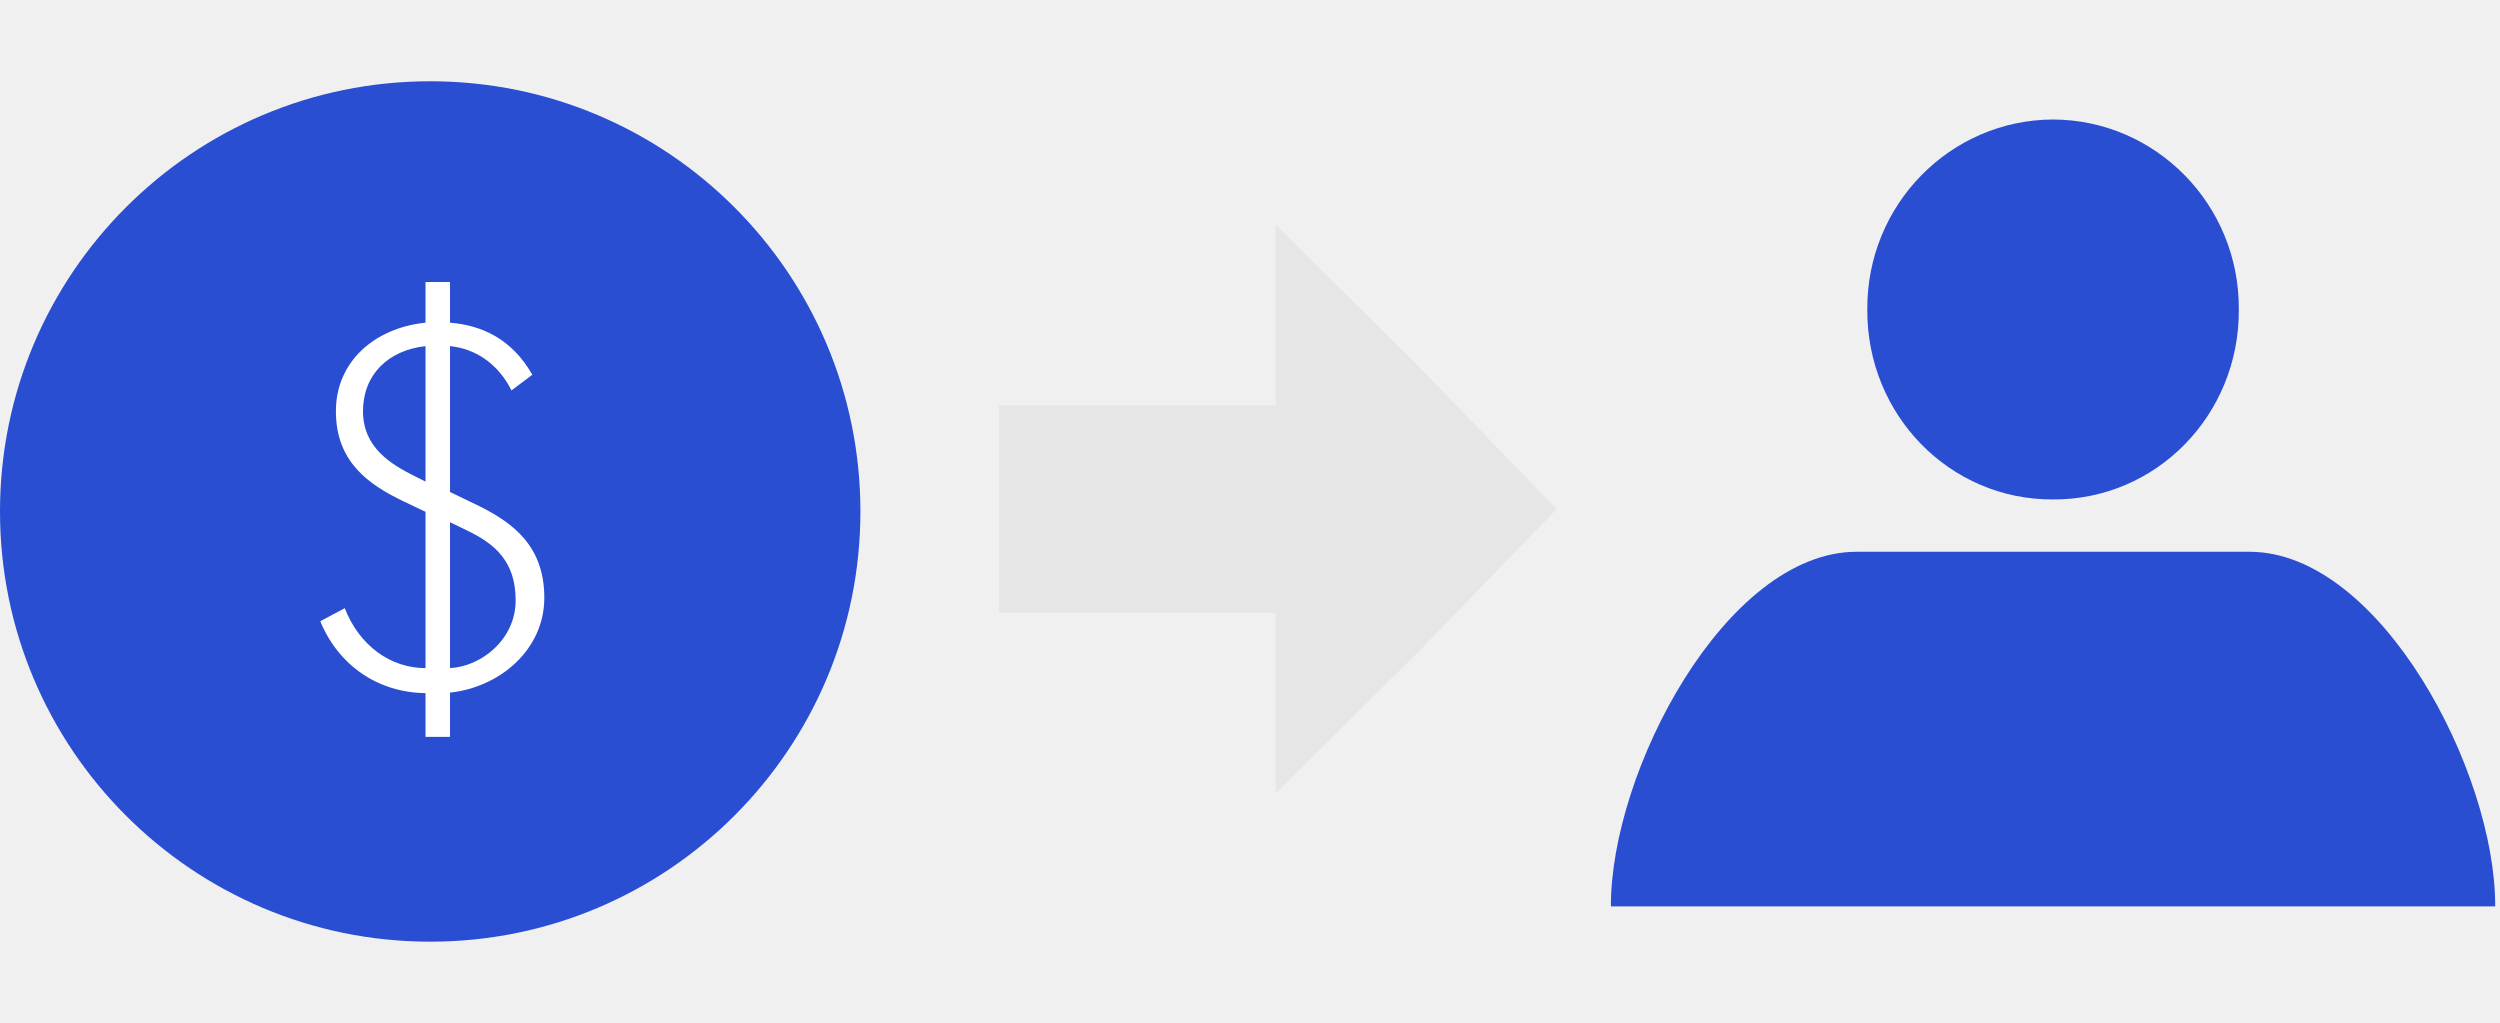
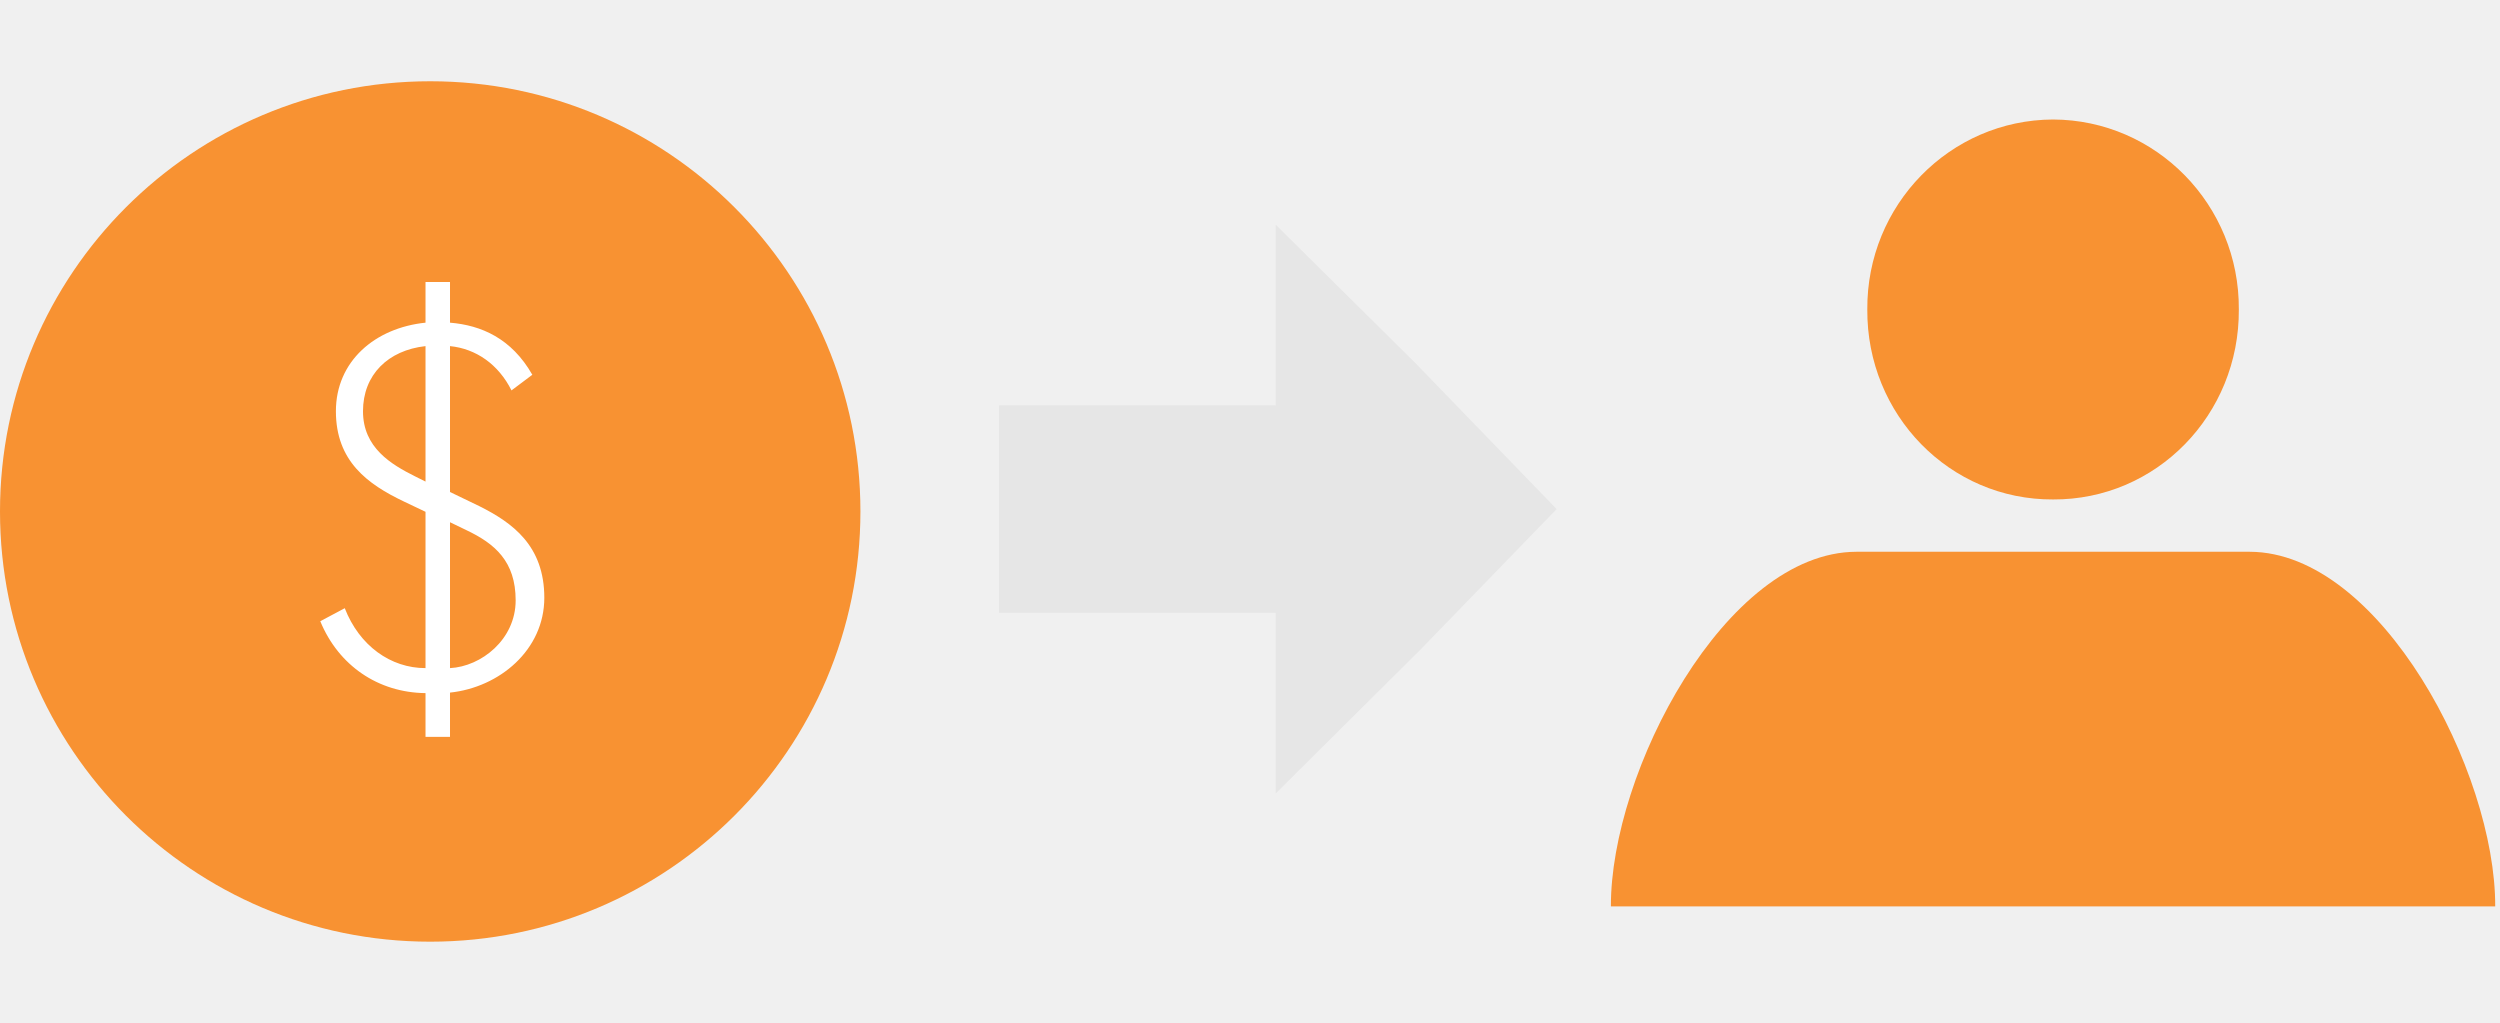
<svg xmlns="http://www.w3.org/2000/svg" width="523px" height="214px" viewBox="0 0 523 214" version="1.1">
  <defs />
  <g id="Page-1" stroke="none" stroke-width="1" fill="none" fill-rule="evenodd">
    <g id="intro-3-payment">
-       <circle id="Oval-2" fill="#2A4ED2" cx="90" cy="107" r="90" />
+       <circle id="Oval-2" fill="#F89232" cx="90" cy="107" r="90" />
      <path d="M113.87,125.054 C113.87,114.154 107.221,109.358 100.245,105.87 L94.141,102.927 L94.141,72.407 C99.591,72.952 104.278,76.222 107.003,81.672 L111.363,78.402 C107.003,70.772 100.681,68.047 94.141,67.502 L94.141,59 L89.018,59 L89.018,67.502 C78.445,68.592 70.27,75.568 70.27,86.032 C70.27,96.496 76.919,101.292 84.44,104.889 L89.018,107.069 L89.018,139.769 C81.715,139.769 75.175,135.082 72.123,127.234 L67,129.959 C70.815,139.224 79.099,144.892 89.018,145.001 L89.018,154.157 L94.141,154.157 L94.141,144.892 C104.496,143.802 113.87,135.954 113.87,125.054 L113.87,125.054 Z M86.838,99.657 C81.824,97.15 75.938,93.662 75.938,86.032 C75.938,78.402 81.17,73.279 89.018,72.407 L89.018,100.747 L86.838,99.657 Z M107.875,125.599 C107.875,133.774 100.681,139.442 94.141,139.769 L94.141,109.249 L97.52,110.884 C103.515,113.718 107.875,117.424 107.875,125.599 L107.875,125.599 Z" id="$" fill="#FFFFFF" />
      <polygon id="Page-1" fill="#E6E6E6" transform="translate(267.325, 106.5004) scale(-1, 1) translate(-267.325, -106.5004) " points="267.777 47 238.479 76.028 209 106.5 237.303 135.708 267.777 166.001 267.777 128.204 325.65 128.204 325.65 84.799 267.777 84.799" />
-       <g id="avatar" transform="translate(337, 25)" fill="#2A4ED2">
+       <g id="avatar" transform="translate(337, 25)" fill="#F89232">
        <path d="M92.502,0 L92.502,0 L92.5,0 C70.912,0.085 53.498,17.883 53.639,39.735 C53.498,61.805 70.912,79.597 92.5,79.486 L92.502,79.486 C114.088,79.599 131.504,61.805 131.363,39.735 C131.504,17.883 114.088,0.085 92.502,0" id="Fill-1" />
        <path d="M184.998,164.616 C185.094,136.479 160.998,90.539 133.672,90.429 L51.328,90.429 C24,90.539 -0.092,136.479 7.83373475e-14,164.616 L184.998,164.616 Z" id="Fill-3" />
      </g>
    </g>
  </g>
</svg>
